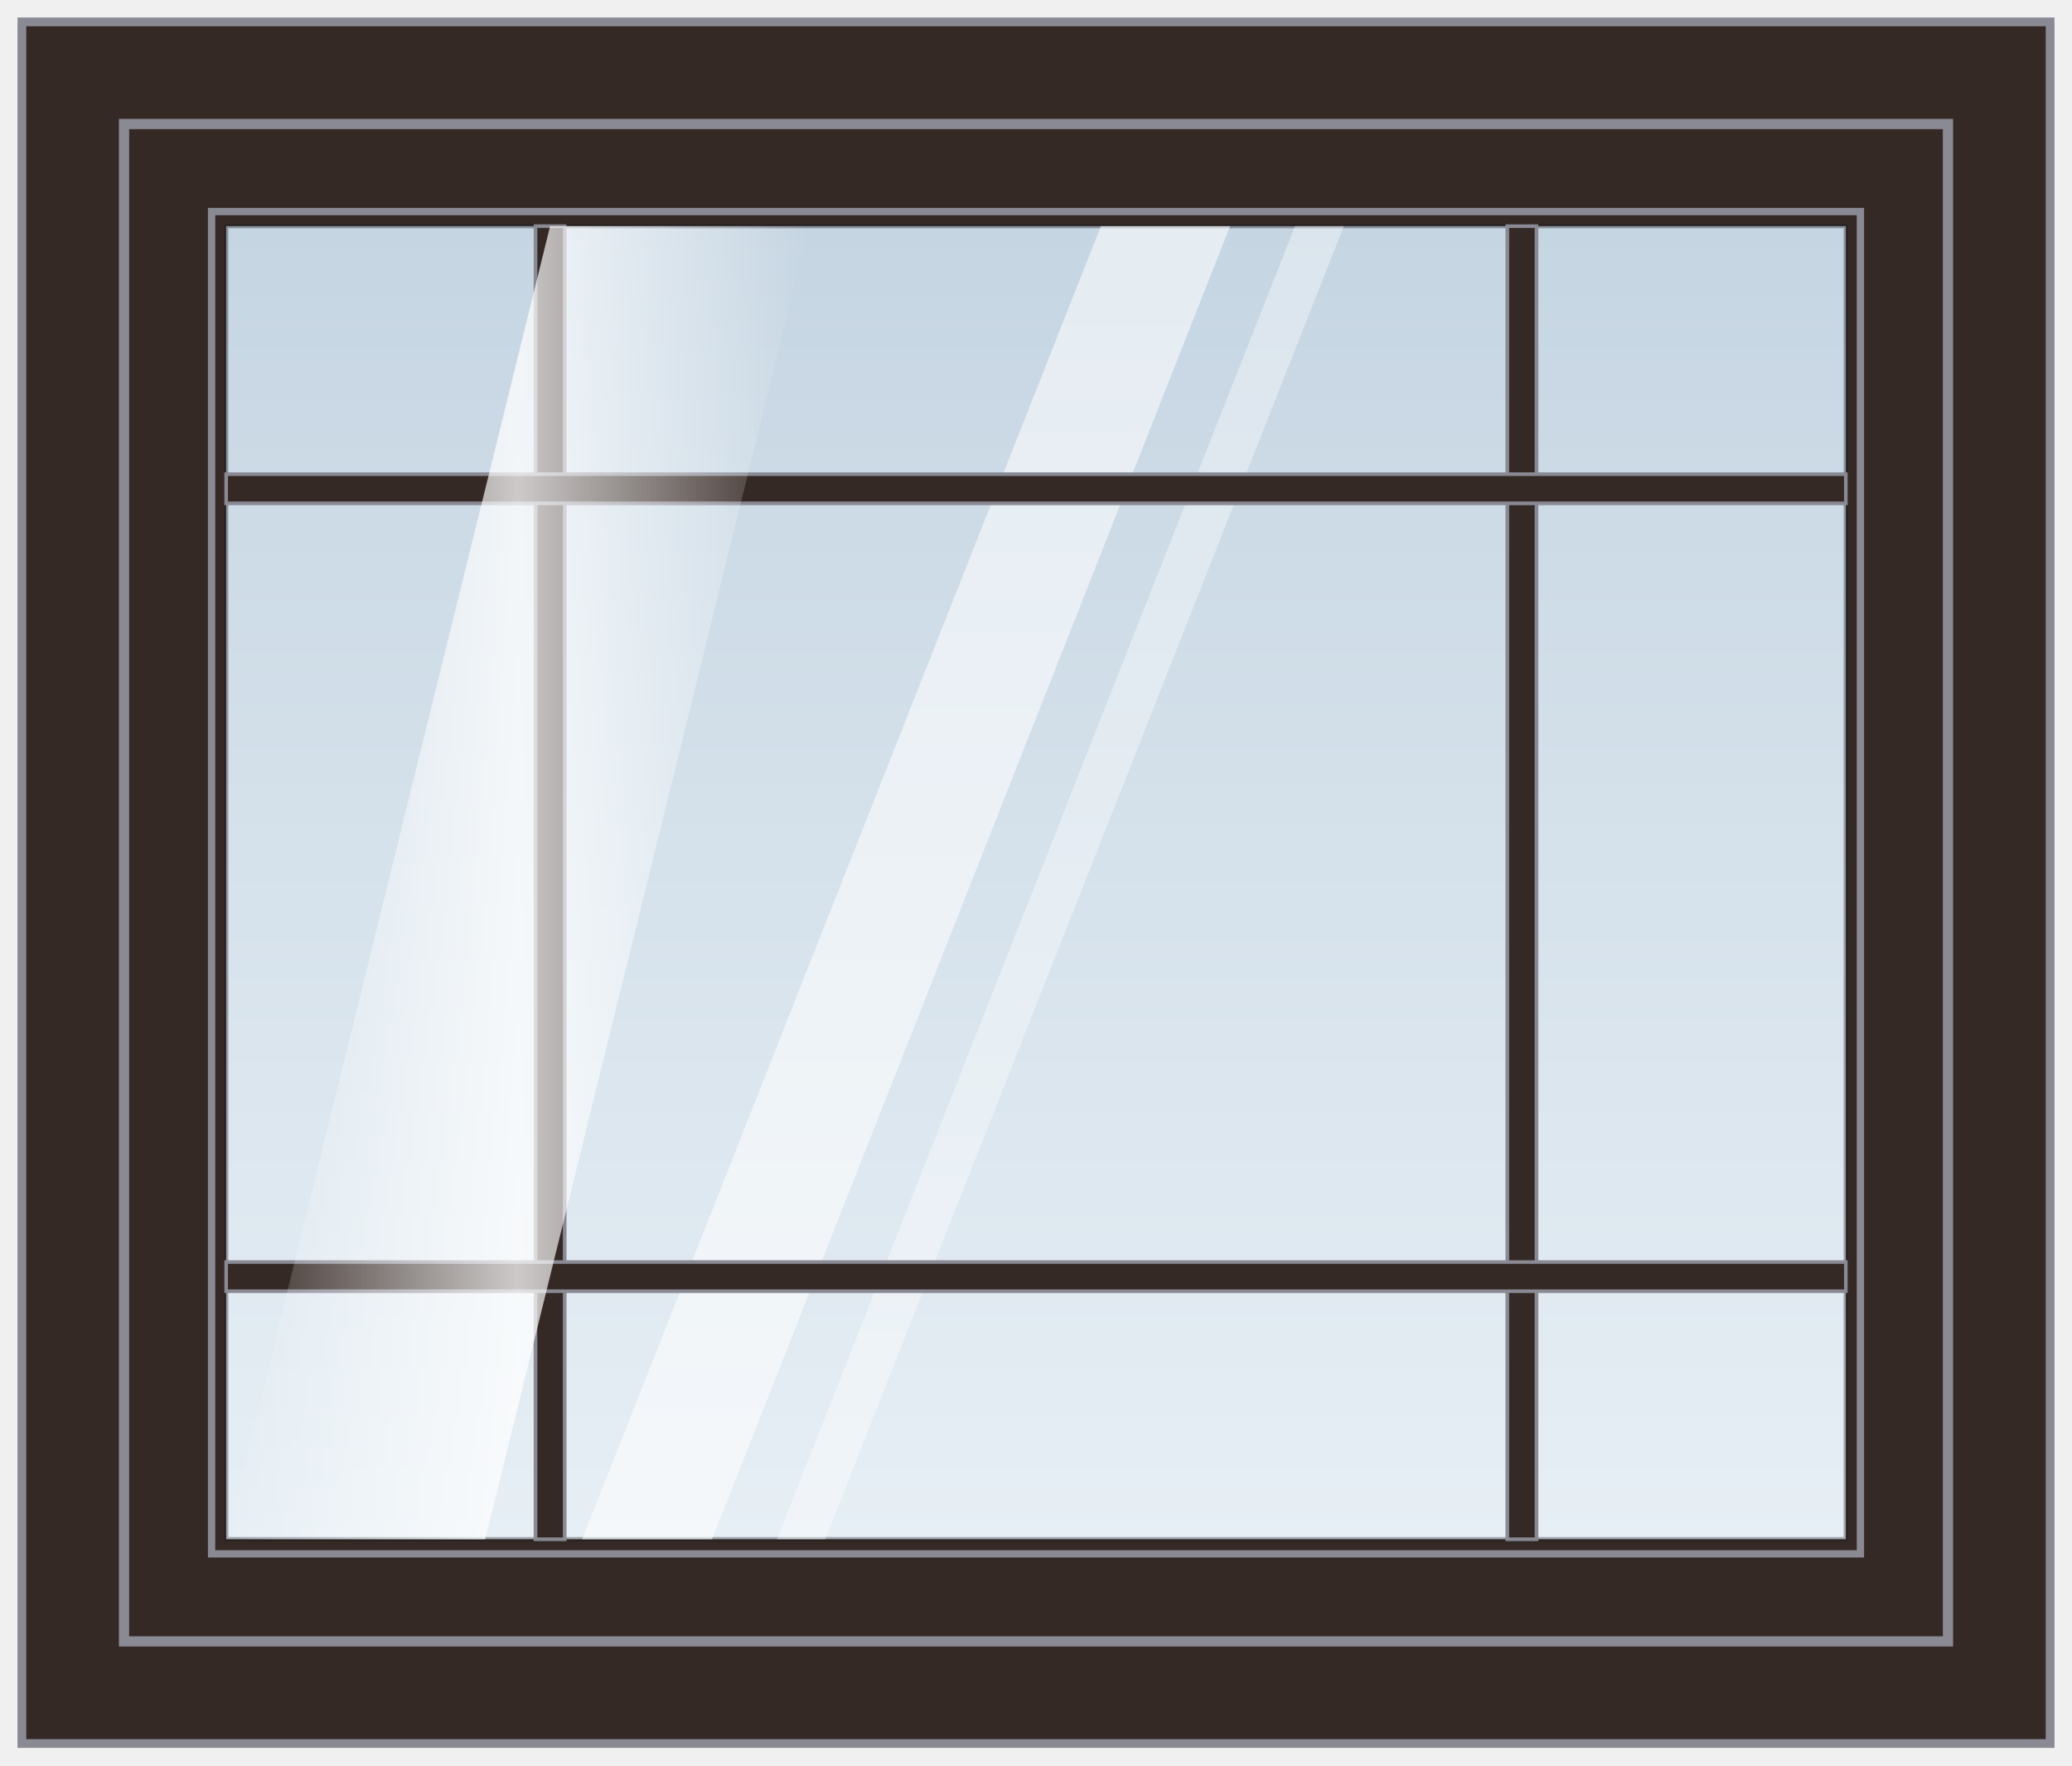
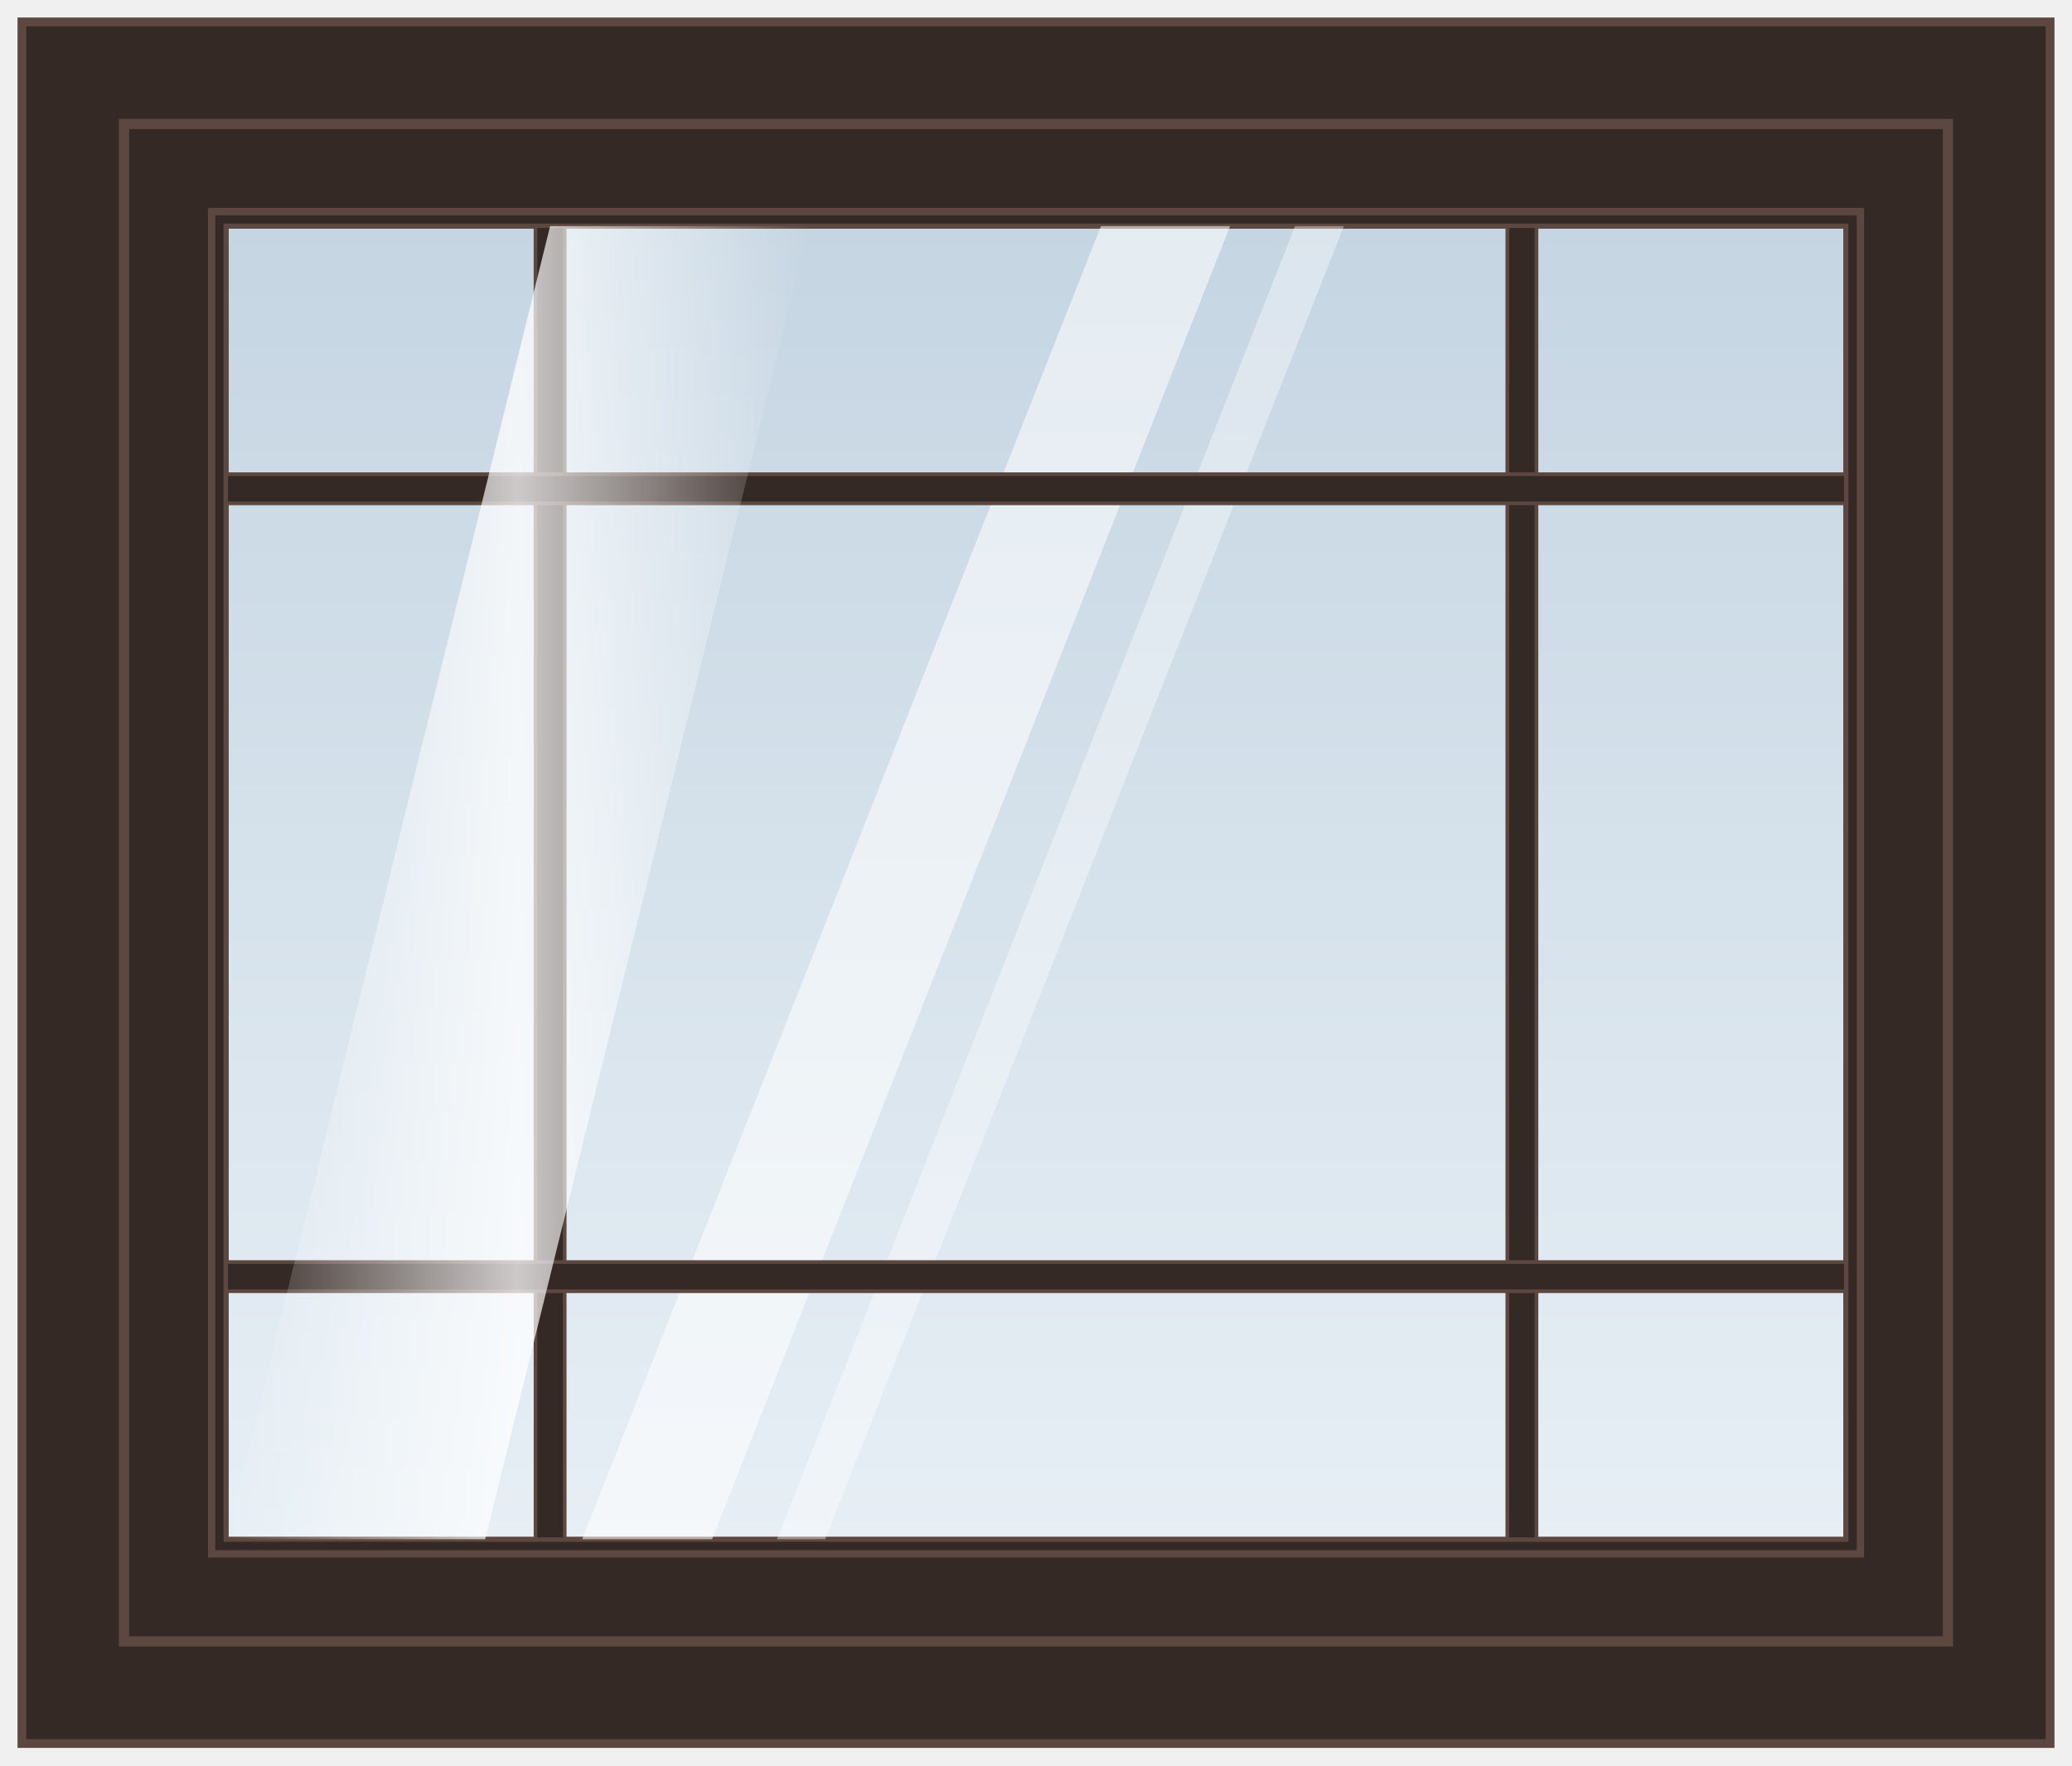
<svg xmlns="http://www.w3.org/2000/svg" viewBox="58.0 79.0 284.0 242.0" width="568" height="484" role="img">
  <defs>
    <linearGradient id="gl" x1="0" y1="0" x2="0" y2="1">
      <stop offset="0" stop-color="#C5D5E2" />
      <stop offset="1" stop-color="#E7EFF5" />
    </linearGradient>
    <pattern id="mesh" width="4" height="4" patternUnits="userSpaceOnUse">
      <rect width="4" height="4" fill="#B9C2CA" />
      <path d="M0 .5H4M.5 0V4" stroke="#19191D" stroke-opacity=".12" stroke-width="1" />
    </pattern>
    <pattern id="pine" width="14" height="14" patternUnits="userSpaceOnUse">
      <rect width="14" height="14" fill="#DFC195" />
      <path d="M3 0V14M9.5 0V14" stroke="#8C6030" stroke-opacity=".13" stroke-width="1" />
      <path d="M6 0V14" stroke="#FFFFFF" stroke-opacity=".12" stroke-width="1.4" />
    </pattern>
    <linearGradient id="shine" x1="0" y1="0" x2="1" y2="0">
      <stop offset="0" stop-color="#fff" stop-opacity="0" />
      <stop offset=".5" stop-color="#fff" stop-opacity=".75" />
      <stop offset="1" stop-color="#fff" stop-opacity="0" />
    </linearGradient>
  </defs>
-   <rect x="61.0" y="82.0" width="278.0" height="236.0" fill="#352925" stroke="#8A8A94" stroke-width="1.2" />
-   <rect x="75.0" y="96.0" width="250.0" height="208.0" fill="#352925" stroke="#8A8A94" stroke-width="1.4" />
-   <rect x="87.0" y="108.0" width="226.0" height="184.0" fill="url(#mesh)" stroke="#19191D" stroke-width="0.5" />
-   <rect x="87.0" y="108.0" width="226.0" height="184.0" fill="#352925" stroke="#8A8A94" stroke-width="1" />
-   <polygon points="89.0,110.0 311.0,110.0 311.0,290.0 89.0,290.0" fill="url(#gl)" stroke="#19191D" stroke-width="0.6" stroke-opacity=".35" />
+   <rect x="61.0" y="82.0" width="278.0" height="236.0" fill="#352925" stroke="#5D4841" stroke-width="1.2" />
+   <rect x="75.0" y="96.0" width="250.0" height="208.0" fill="#352925" stroke="#5D4841" stroke-width="1.4" />
+   <rect x="87.0" y="108.0" width="226.0" height="184.0" fill="url(#mesh)" stroke="#5D4841" stroke-width="0.6" />
+   <rect x="87.0" y="108.0" width="226.0" height="184.0" fill="#352925" stroke="#5D4841" stroke-width="1" />
+   <polygon points="89.0,110.0 311.0,110.0 311.0,290.0 89.0,290.0" fill="url(#gl)" stroke="#5D4841" stroke-width="0.7" />
  <polygon points="137.8,290.0 155.6,290.0 226.6,110.0 208.9,110.0" fill="#fff" fill-opacity="0.55" />
  <polygon points="164.5,290.0 171.1,290.0 242.2,110.0 235.5,110.0" fill="#fff" fill-opacity="0.38" />
-   <polygon points="131.4,110.0 135.4,110.0 135.4,290.0 131.4,290.0" fill="#352925" stroke="#8A8A94" stroke-width="0.5" />
-   <polygon points="264.6,110.0 268.6,110.0 268.6,290.0 264.6,290.0" fill="#352925" stroke="#8A8A94" stroke-width="0.5" />
-   <polygon points="89.0,144.0 311.0,144.0 311.0,148.0 89.0,148.0" fill="#352925" stroke="#8A8A94" stroke-width="0.5" />
-   <polygon points="89.0,252.0 311.0,252.0 311.0,256.0 89.0,256.0" fill="#352925" stroke="#8A8A94" stroke-width="0.5" />
+   <polygon points="131.4,110.0 135.4,110.0 135.4,290.0 131.4,290.0" fill="#352925" stroke="#5D4841" stroke-width="0.5" />
+   <polygon points="264.6,110.0 268.6,110.0 268.6,290.0 264.6,290.0" fill="#352925" stroke="#5D4841" stroke-width="0.5" />
+   <polygon points="89.0,144.0 311.0,144.0 311.0,148.0 89.0,148.0" fill="#352925" stroke="#5D4841" stroke-width="0.5" />
+   <polygon points="89.0,252.0 311.0,252.0 311.0,256.0 89.0,256.0" fill="#352925" stroke="#5D4841" stroke-width="0.5" />
  <clipPath id="c31">
    <rect x="89" y="110" width="222" height="180" />
  </clipPath>
  <g clip-path="url(#c31)">
    <g>
      <animateTransform attributeName="transform" type="translate" dur="4.8s" repeatCount="indefinite" keyTimes="0;.24;.72;1" values="-111.0 0;-111.0 0;277.5 0;277.5 0" />
      <polygon points="89.0,290.0 124.5,290.0 168.9,110.0 133.4,110.0" fill="url(#shine)" />
    </g>
  </g>
</svg>
